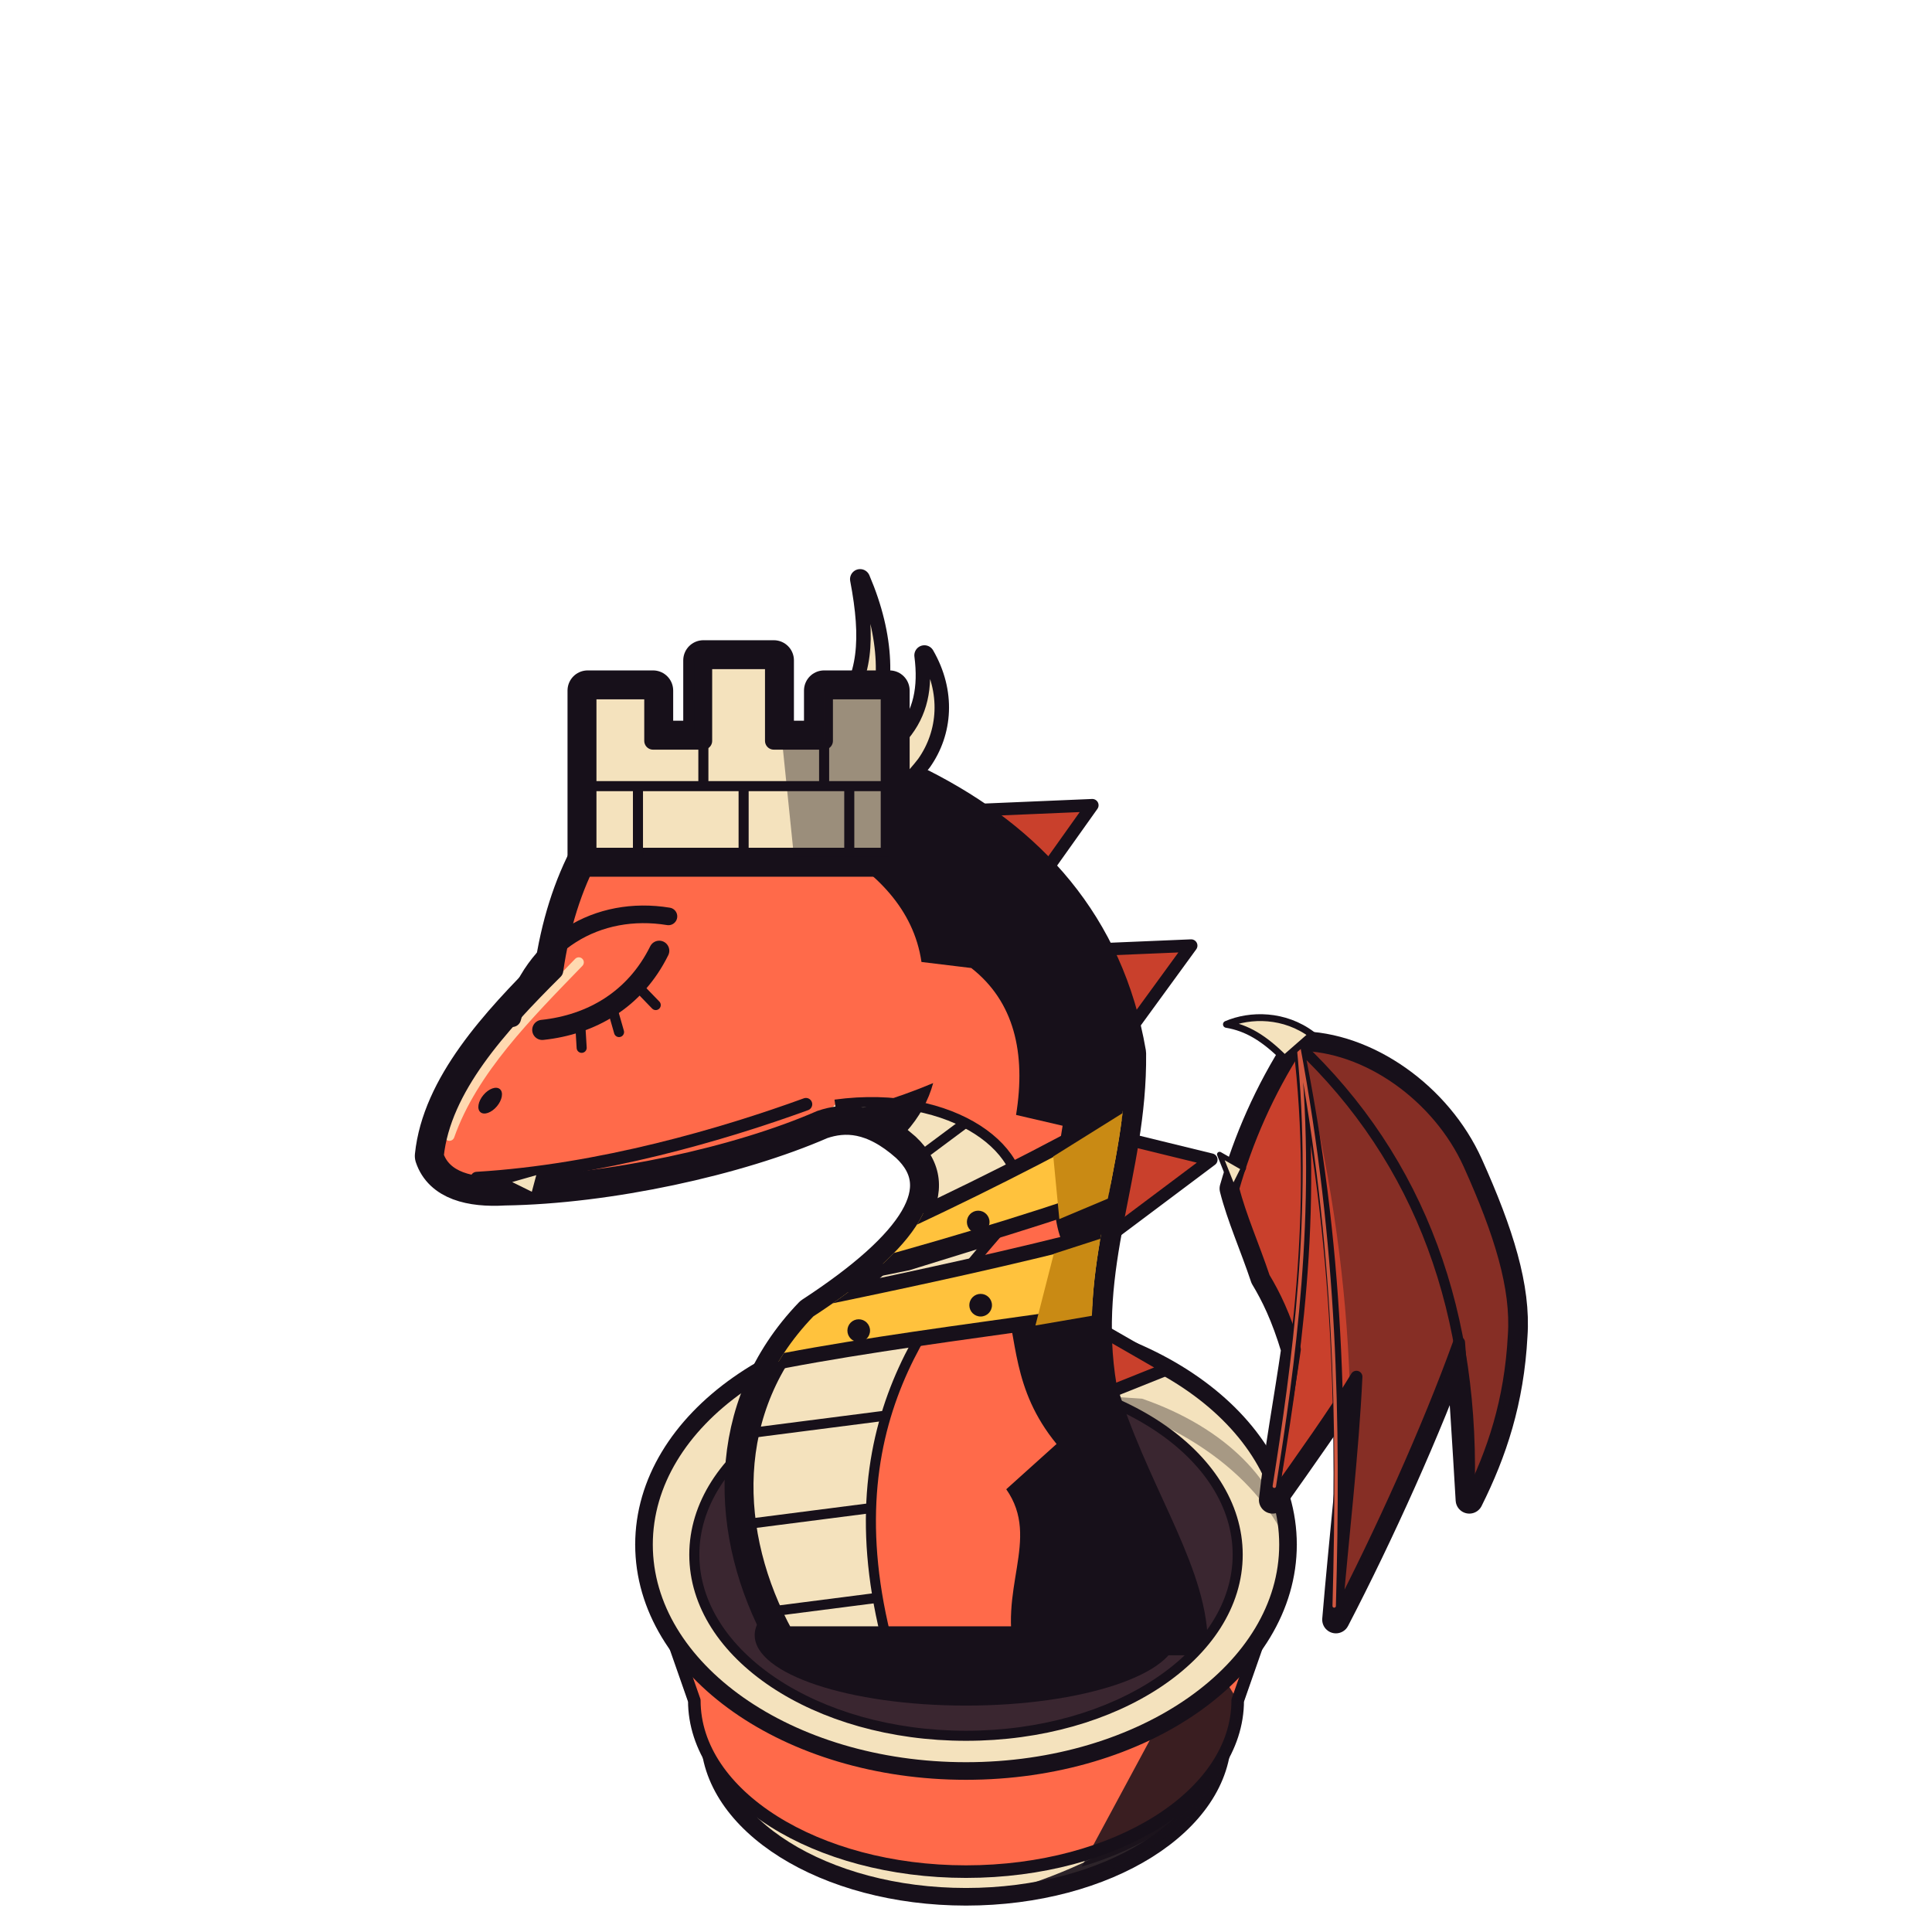
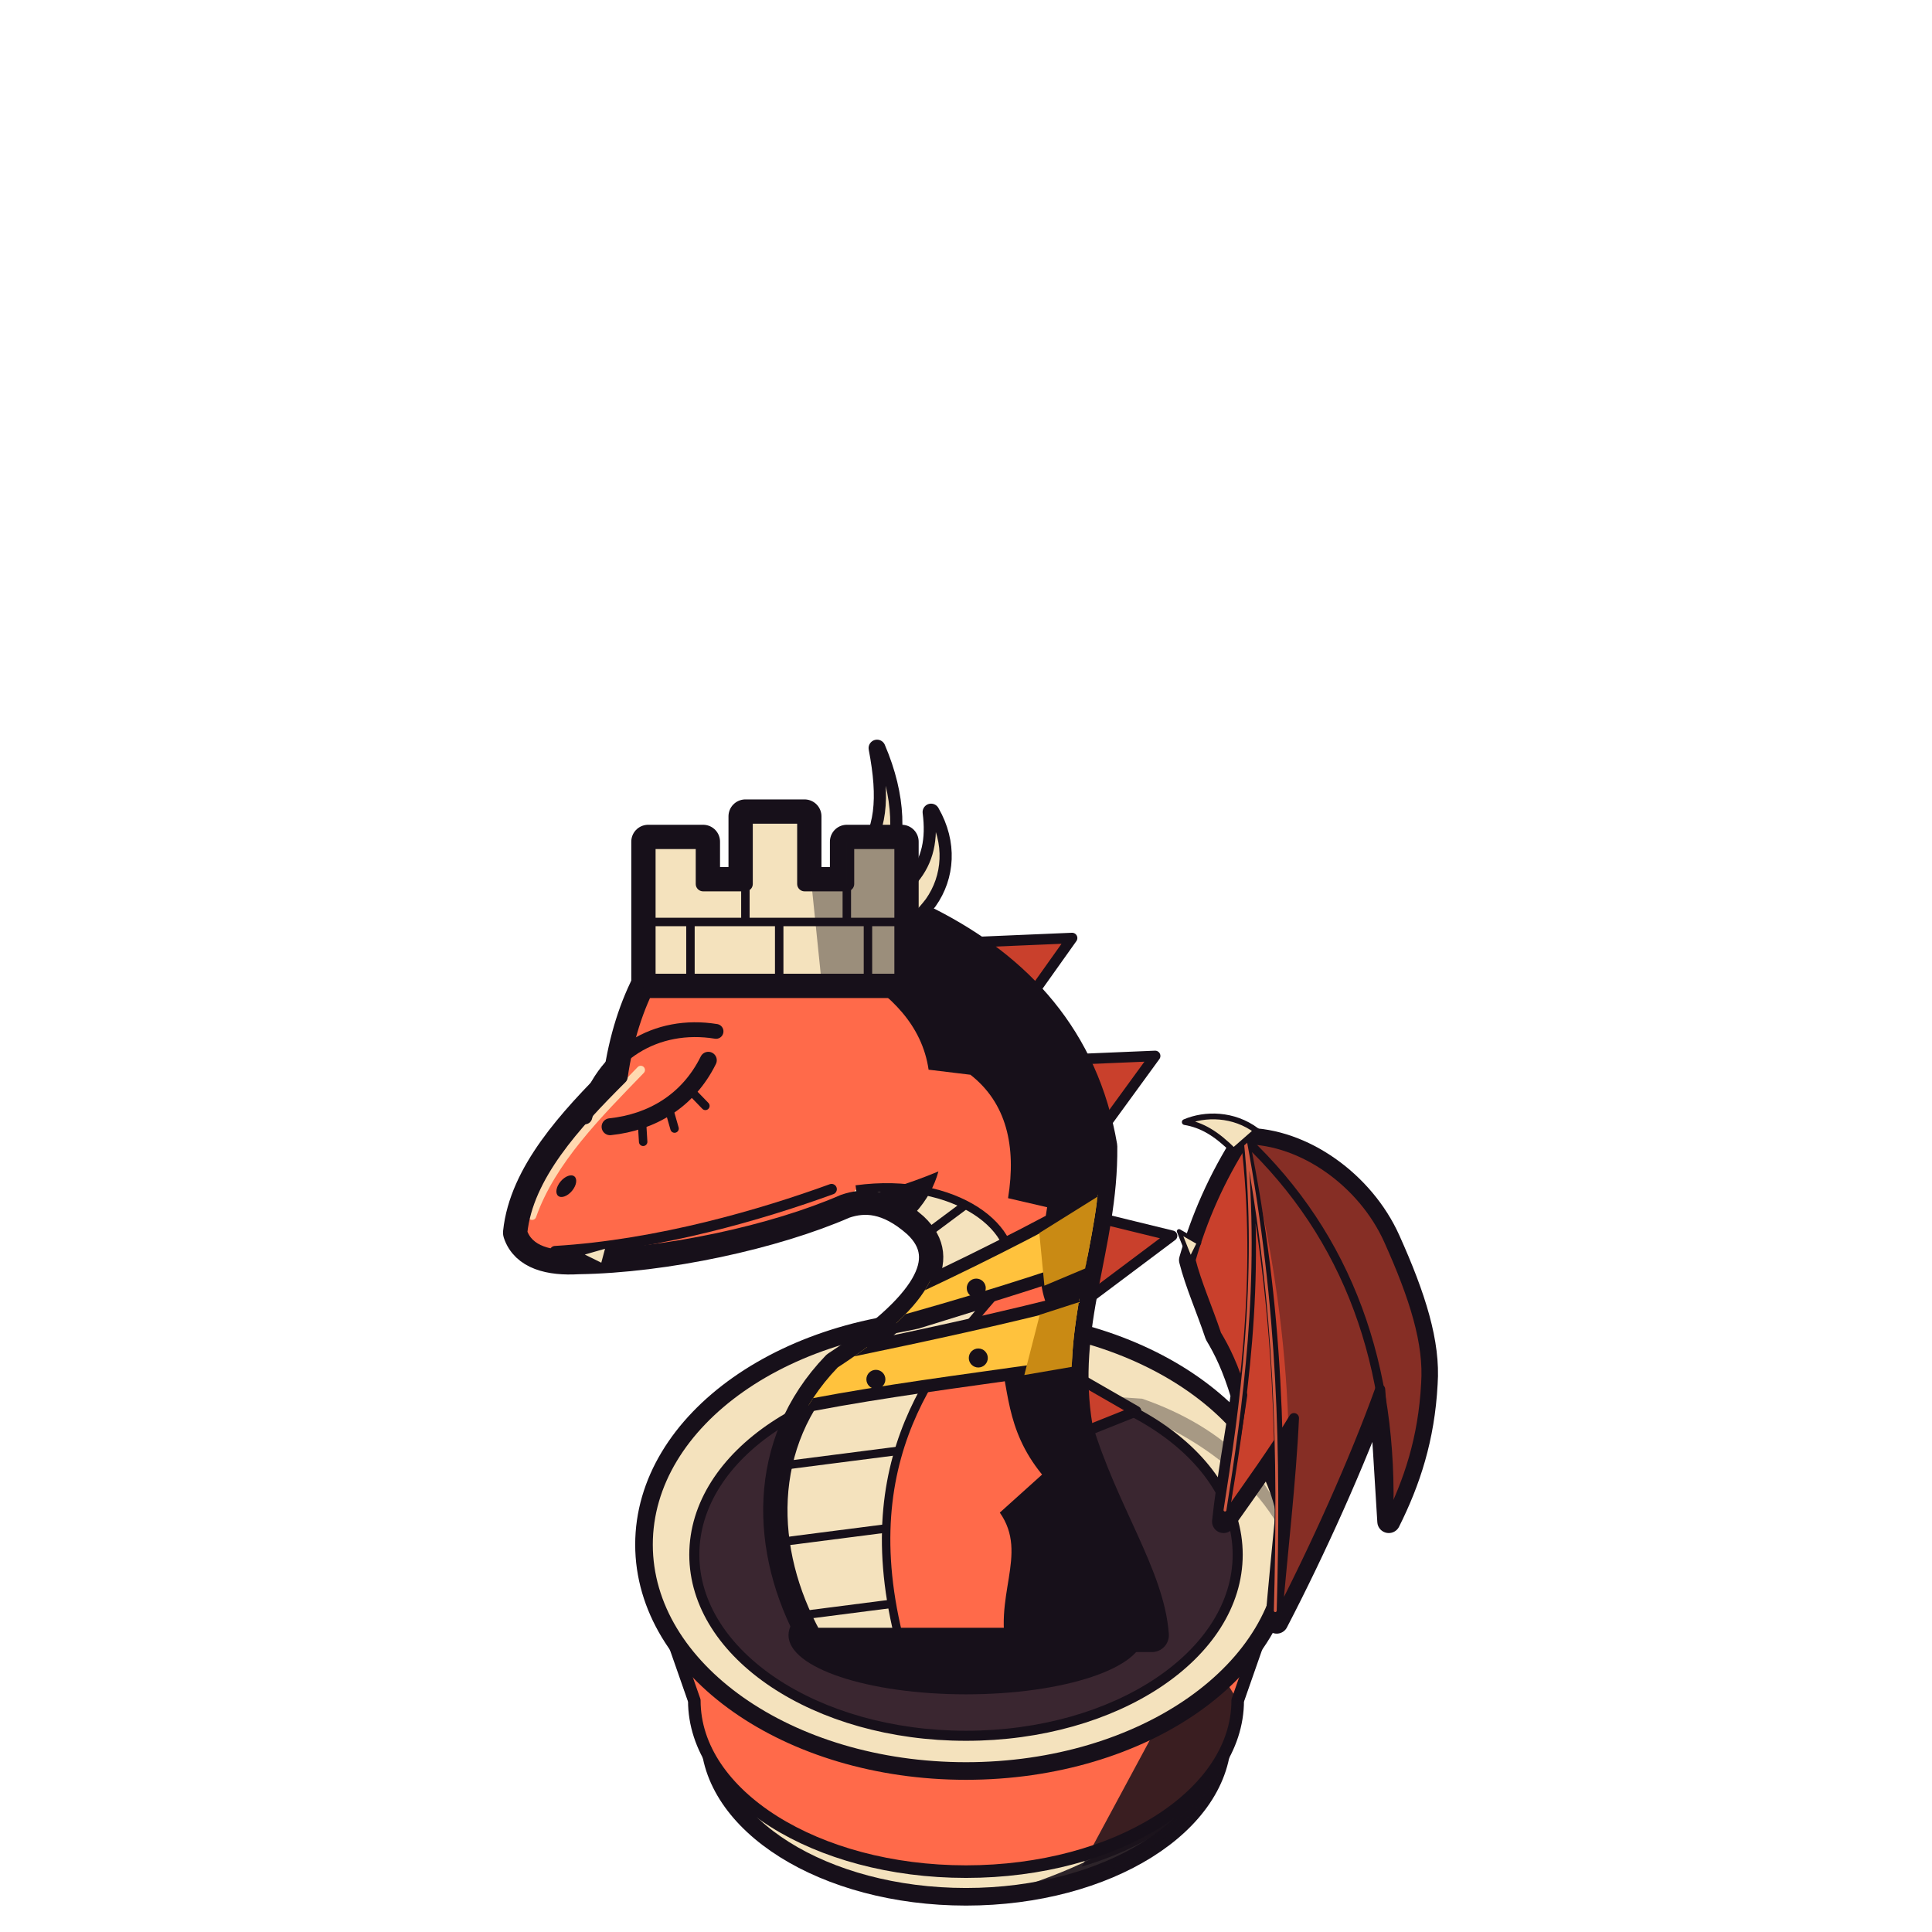
<svg xmlns="http://www.w3.org/2000/svg" viewBox="0 0 768 768" width="768" height="768">
  <path d="M256,614 L282,690 A102,64 0 0 0 486,690 L512,614 Z" fill="#f4e2bd" stroke="#17101a" stroke-width="7" stroke-linejoin="round" />
  <path d="M498,614 L486,690 A102,64 0 0 1 392,754 C440,742 478,716 486,690 Z" fill="#17101a" opacity=".9" />
  <path d="M262,636 L276,676 A108,68 0 0 0 492,676 L506,636 A128,90 0 0 1 262,636 Z" fill="#ff6a4a" stroke="#17101a" stroke-width="5" stroke-linejoin="round" />
  <path d="M470,640 L492,676 A108,68 0 0 1 430,742 L458,690 Z" fill="#17101a" opacity=".85" />
  <ellipse cx="384" cy="614" rx="128" ry="90" fill="#f4e2bd" stroke="#17101a" stroke-width="7" />
  <ellipse cx="384" cy="618" rx="108" ry="72" fill="#3a2630" stroke="#17101a" stroke-width="4" />
  <path d="M424,554 A128,90 0 0 1 512,614 A108,72 0 0 0 454,556 Z" fill="#17101a" opacity=".35" />
-   <ellipse cx="384" cy="650" rx="84" ry="28" fill="#17101a" />
-   <g transform="translate(478 618) scale(0.68) translate(-452 -560)">
-     <path d="M508,262 C548,262 590,292 608,332 C626,372 636,404 634,432 C632,470 622,500 608,528 C606,494 604,462 602,436 C584,486 556,548 530,598 C534,550 540,500 542,456 C530,476 510,504 493,528 C496,500 502,468 506,440 C500,420 494,408 488,398 C482,380 474,362 470,346 C478,318 490,290 508,262 Z" fill="none" stroke="#17101a" stroke-width="16" stroke-linejoin="round" />
-     <path d="M508,262 C548,262 590,292 608,332 C626,372 636,404 634,432 C632,470 622,500 608,528 C606,494 604,462 602,436 C584,486 556,548 530,598 C534,550 540,500 542,456 C530,476 510,504 493,528 C496,500 502,468 506,440 C500,420 494,408 488,398 C482,380 474,362 470,346 C478,318 490,290 508,262 Z" fill="#c9402c" stroke="#17101a" stroke-width="7" stroke-linejoin="round" />
-     <path d="M508,262 C548,262 590,292 608,332 C626,372 636,404 634,432 C632,470 622,500 608,528 C606,494 604,462 602,436 C584,486 556,548 530,598 C546,500 540,380 508,262 Z" fill="#17101a" opacity=".38" />
-     <path d="M508,262 C532,380 534,480 530,598 M508,262 C520,360 506,450 493,528 M508,262 C580,330 612,420 608,528" fill="none" stroke="#17101a" stroke-width="6" stroke-linecap="round" />
-     <path d="M508,262 C530,380 532,480 529,590 M508,262 C518,360 505,450 494,520" fill="none" stroke="#ff6a4a" stroke-width="2" stroke-linecap="round" opacity=".8" />
-     <path d="M470,346 L462,326 L476,334 Z" fill="#f4e2bd" stroke="#17101a" stroke-width="3" stroke-linejoin="round" />
-     <path d="M500,270 C488,258 478,252 466,250 C480,244 500,244 516,256 Z" fill="#f4e2bd" stroke="#17101a" stroke-width="4" stroke-linejoin="round" />
-   </g>
-   <path d="M382.4,322.3 L434.2,320.1 L404.9,361.3 Z" fill="#c9402c" stroke="#17101a" stroke-width="5" stroke-linejoin="round" />
-   <path d="M426.0,377.9 L473.5,375.9 L446.4,413.1 Z" fill="#c9402c" stroke="#17101a" stroke-width="5" stroke-linejoin="round" />
-   <path d="M441.0,451.1 L481.5,461.0 L443.5,489.5 Z" fill="#c9402c" stroke="#17101a" stroke-width="5" stroke-linejoin="round" />
-   <path d="M431.8,525.2 L464.5,544.0 L430.0,557.8 Z" fill="#c9402c" stroke="#17101a" stroke-width="5" stroke-linejoin="round" />
-   <clipPath id="c4">
-     <path d="M172.9,459.5 C175.7,432.4 198.4,407.7 220.4,385.8 C225.5,350.6 240.0,323.7 264.0,305.2 C287.2,289.5 315.0,289.6 335.7,305.4 L365.7,313.5 C408.2,335.1 438.9,368.2 447.6,418.8 C448.1,466.0 427.6,502.3 436.0,552.0 C448.0,592.0 470.0,622.0 472.0,650.0 L312.0,650.0 C290.0,610.0 288.0,560.0 323.3,523.3 C365.1,496.0 380.9,472.5 361.6,454.4 C347.4,441.8 335.8,441.6 326.1,444.9 C292.9,459.4 241.6,470.6 200.5,471.2 C187.1,472.0 176.1,469.1 172.9,459.5 Z" />
-   </clipPath>
-   <path d="M172.9,459.5 C175.7,432.4 198.4,407.7 220.4,385.8 C225.5,350.6 240.0,323.7 264.0,305.2 C287.2,289.5 315.0,289.6 335.7,305.4 L365.7,313.5 C408.2,335.1 438.9,368.2 447.6,418.8 C448.1,466.0 427.6,502.3 436.0,552.0 C448.0,592.0 470.0,622.0 472.0,650.0 L312.0,650.0 C290.0,610.0 288.0,560.0 323.3,523.3 C365.1,496.0 380.9,472.5 361.6,454.4 C347.4,441.8 335.8,441.6 326.1,444.9 C292.9,459.4 241.6,470.6 200.5,471.2 C187.1,472.0 176.1,469.1 172.9,459.5 Z" fill="none" stroke="#17101a" stroke-width="16" stroke-linejoin="round" />
-   <path d="M172.9,459.5 C175.7,432.4 198.4,407.7 220.4,385.8 C225.5,350.6 240.0,323.7 264.0,305.2 C287.2,289.5 315.0,289.6 335.7,305.4 L365.7,313.5 C408.2,335.1 438.9,368.2 447.6,418.8 C448.1,466.0 427.6,502.3 436.0,552.0 C448.0,592.0 470.0,622.0 472.0,650.0 L312.0,650.0 C290.0,610.0 288.0,560.0 323.3,523.3 C365.1,496.0 380.9,472.5 361.6,454.4 C347.4,441.8 335.8,441.6 326.1,444.9 C292.9,459.4 241.6,470.6 200.5,471.2 C187.1,472.0 176.1,469.1 172.9,459.5 Z" fill="#ff6a4a" />
-   <g clip-path="url(#c4)">
-     <clipPath id="c4b">
-       <path d="M312.0,650.0 C290.0,610.0 288.0,560.0 323.3,523.3 C365.1,496.0 380.9,472.5 361.6,454.4 C347.4,441.8 335.8,441.6 326.1,444.9 L332.0,439.1 C379.1,432.7 411.8,458.2 404.2,481.2 C375.6,514.5 330.0,560.0 352.0,650.0 Z" />
+   <g transform="translate(384 650) scale(0.84) translate(-384 -650)">
+     <ellipse cx="384" cy="650" rx="84" ry="28" fill="#17101a" />
+     <g transform="translate(478 618) scale(0.68) translate(-452 -560)">
+       <path d="M508,262 C548,262 590,292 608,332 C626,372 636,404 634,432 C632,470 622,500 608,528 C606,494 604,462 602,436 C584,486 556,548 530,598 C534,550 540,500 542,456 C530,476 510,504 493,528 C496,500 502,468 506,440 C500,420 494,408 488,398 C482,380 474,362 470,346 C478,318 490,290 508,262 Z" fill="none" stroke="#17101a" stroke-width="16" stroke-linejoin="round" />
+       <path d="M508,262 C548,262 590,292 608,332 C626,372 636,404 634,432 C632,470 622,500 608,528 C606,494 604,462 602,436 C584,486 556,548 530,598 C534,550 540,500 542,456 C530,476 510,504 493,528 C496,500 502,468 506,440 C500,420 494,408 488,398 C482,380 474,362 470,346 C478,318 490,290 508,262 Z" fill="#c9402c" stroke="#17101a" stroke-width="7" stroke-linejoin="round" />
+       <path d="M508,262 C548,262 590,292 608,332 C626,372 636,404 634,432 C632,470 622,500 608,528 C606,494 604,462 602,436 C584,486 556,548 530,598 C546,500 540,380 508,262 Z" fill="#17101a" opacity=".38" />
+       <path d="M508,262 C532,380 534,480 530,598 M508,262 C520,360 506,450 493,528 M508,262 C580,330 612,420 608,528" fill="none" stroke="#17101a" stroke-width="6" stroke-linecap="round" />
+       <path d="M508,262 C530,380 532,480 529,590 M508,262 C518,360 505,450 494,520" fill="none" stroke="#ff6a4a" stroke-width="2" stroke-linecap="round" opacity=".8" />
+       <path d="M470,346 L462,326 L476,334 Z" fill="#f4e2bd" stroke="#17101a" stroke-width="3" stroke-linejoin="round" />
+       <path d="M500,270 C488,258 478,252 466,250 C480,244 500,244 516,256 Z" fill="#f4e2bd" stroke="#17101a" stroke-width="4" stroke-linejoin="round" />
+     </g>
+     <path d="M382.4,322.3 L434.2,320.1 L404.9,361.3 Z" fill="#c9402c" stroke="#17101a" stroke-width="5" stroke-linejoin="round" />
+     <path d="M426.0,377.9 L473.5,375.9 L446.4,413.1 Z" fill="#c9402c" stroke="#17101a" stroke-width="5" stroke-linejoin="round" />
+     <path d="M441.0,451.1 L481.5,461.0 L443.5,489.5 Z" fill="#c9402c" stroke="#17101a" stroke-width="5" stroke-linejoin="round" />
+     <path d="M431.8,525.2 L464.5,544.0 L430.0,557.8 Z" fill="#c9402c" stroke="#17101a" stroke-width="5" stroke-linejoin="round" />
+     <clipPath id="c4">
+       <path d="M172.9,459.5 C175.7,432.4 198.4,407.7 220.4,385.8 C225.5,350.6 240.0,323.7 264.0,305.2 C287.2,289.5 315.0,289.6 335.7,305.4 L365.7,313.5 C408.2,335.1 438.9,368.2 447.6,418.8 C448.1,466.0 427.6,502.3 436.0,552.0 C448.0,592.0 470.0,622.0 472.0,650.0 L312.0,650.0 C290.0,610.0 288.0,560.0 323.3,523.3 C365.1,496.0 380.9,472.5 361.6,454.4 C347.4,441.8 335.8,441.6 326.1,444.9 C292.9,459.4 241.6,470.6 200.5,471.2 C187.1,472.0 176.1,469.1 172.9,459.5 Z" />
    </clipPath>
-     <path d="M312.0,650.0 C290.0,610.0 288.0,560.0 323.3,523.3 C365.1,496.0 380.9,472.5 361.6,454.4 C347.4,441.8 335.8,441.6 326.1,444.9 L332.0,439.1 C379.1,432.7 411.8,458.2 404.2,481.2 C375.6,514.5 330.0,560.0 352.0,650.0 Z" fill="#f4e2bd" />
-     <g clip-path="url(#c4b)" stroke="#17101a" stroke-width="4">
-       <path d="M297.3,506.3 L355.5,467.4 L411.9,425.4" />
-       <path d="M298.0,512.4 L364.0,485.4 L426.4,451.5" />
-       <path d="M289.2,517.5 L361.0,503.0 L431.0,481.3" />
-       <path d="M280.2,536.2 L351.6,527.9 L423.8,517.3" />
-       <path d="M280.0,572.0 L350.0,563.0 L420.0,554.0" />
-       <path d="M280.0,608.0 L350.0,599.0 L420.0,590.0" />
-       <path d="M280.0,644.0 L350.0,635.0 L420.0,626.0" />
-     </g>
-     <path d="M332.0,439.1 C379.1,432.7 411.8,458.2 404.2,481.2 C375.6,514.5 330.0,560.0 352.0,650.0" fill="none" stroke="#17101a" stroke-width="4" />
-     <path d="M276.3,286.6 L404.5,212.6 L448.5,288.8 L488.5,358.1 L527.7,451.3 L520.0,560.0 L520.0,660.0 L404.0,660.0 C396.0,632.0 414.0,612.0 400.0,592.0 L420.0,574.0 C402.0,552.0 404.6,532.0 398.9,514.6 L424.6,498.6 C415.5,483.2 419.9,463.8 422.4,447.5 L403.9,443.2 C407.9,418.5 403.1,398.1 386.1,384.8 L366.3,382.4 C363.2,361.1 348.0,346.8 330.3,336.2 C326.5,317.6 298.7,301.4 276.3,286.6 Z" fill="#17101a" />
-     <g transform="translate(44 0) rotate(-30 404 520)">
-       <path d="M336,394 C300,390 250,374 214,354 C230,374 290,402 336,418 C356,420 372,414 382,404 C366,402 350,398 336,394 Z" fill="#17101a" />
-       <path d="M205,326 C226,308 256,300 284,292" fill="none" stroke="#ffd9b0" stroke-width="4" stroke-linecap="round" />
-     </g>
-   </g>
-   <path d="M172.9,459.5 C175.7,432.4 198.4,407.7 220.4,385.8 C225.5,350.6 240.0,323.7 264.0,305.2 C287.2,289.5 315.0,289.6 335.7,305.4 L365.7,313.5 C408.2,335.1 438.9,368.2 447.6,418.8 C448.1,466.0 427.6,502.3 436.0,552.0 C448.0,592.0 470.0,622.0 472.0,650.0 L312.0,650.0 C290.0,610.0 288.0,560.0 323.3,523.3 C365.1,496.0 380.9,472.5 361.6,454.4 C347.4,441.8 335.8,441.6 326.1,444.9 C292.9,459.4 241.6,470.6 200.5,471.2 C187.1,472.0 176.1,469.1 172.9,459.5 Z" fill="none" stroke="#17101a" stroke-width="7" stroke-linejoin="round" />
-   <g transform="translate(44 0) rotate(-30 404 520)">
-     <g transform="translate(284,304)">
-       <g transform="scale(1)">
-         <path d="M-26,4 C-8,12 12,12 30,0" fill="none" stroke="#17101a" stroke-width="8" stroke-linecap="round" />
-         <path d="M-12,10 L-16,18 M2,12 L0,20 M16,10 L18,18" stroke="#17101a" stroke-width="4" stroke-linecap="round" />
-         <path d="M-34,-6 C-12,-28 18,-28 40,-10" fill="none" stroke="#17101a" stroke-width="7" stroke-linecap="round" />
+     <path d="M172.9,459.5 C175.7,432.4 198.4,407.7 220.4,385.8 C225.5,350.6 240.0,323.7 264.0,305.2 C287.2,289.5 315.0,289.6 335.7,305.4 L365.7,313.5 C408.2,335.1 438.9,368.2 447.6,418.8 C448.1,466.0 427.6,502.3 436.0,552.0 C448.0,592.0 470.0,622.0 472.0,650.0 L312.0,650.0 C290.0,610.0 288.0,560.0 323.3,523.3 C365.1,496.0 380.9,472.5 361.6,454.4 C347.4,441.8 335.8,441.6 326.1,444.9 C292.9,459.4 241.6,470.6 200.5,471.2 C187.1,472.0 176.1,469.1 172.9,459.5 Z" fill="none" stroke="#17101a" stroke-width="16" stroke-linejoin="round" />
+     <path d="M172.9,459.5 C175.7,432.4 198.4,407.7 220.4,385.8 C225.5,350.6 240.0,323.7 264.0,305.2 C287.2,289.5 315.0,289.6 335.7,305.4 L365.7,313.5 C408.2,335.1 438.9,368.2 447.6,418.8 C448.1,466.0 427.6,502.3 436.0,552.0 C448.0,592.0 470.0,622.0 472.0,650.0 L312.0,650.0 C290.0,610.0 288.0,560.0 323.3,523.3 C365.1,496.0 380.9,472.5 361.6,454.4 C347.4,441.8 335.8,441.6 326.1,444.9 C292.9,459.4 241.6,470.6 200.5,471.2 C187.1,472.0 176.1,469.1 172.9,459.5 Z" fill="#ff6a4a" />
+     <g clip-path="url(#c4)">
+       <clipPath id="c4b">
+         <path d="M312.0,650.0 C290.0,610.0 288.0,560.0 323.3,523.3 C365.1,496.0 380.9,472.5 361.6,454.4 C347.4,441.8 335.8,441.6 326.1,444.9 L332.0,439.1 C379.1,432.7 411.8,458.2 404.2,481.2 C375.6,514.5 330.0,560.0 352.0,650.0 Z" />
+       </clipPath>
+       <path d="M312.0,650.0 C290.0,610.0 288.0,560.0 323.3,523.3 C365.1,496.0 380.9,472.5 361.6,454.4 C347.4,441.8 335.8,441.6 326.1,444.9 L332.0,439.1 C379.1,432.7 411.8,458.2 404.2,481.2 C375.6,514.5 330.0,560.0 352.0,650.0 Z" fill="#f4e2bd" />
+       <g clip-path="url(#c4b)" stroke="#17101a" stroke-width="4">
+         <path d="M297.3,506.3 L355.5,467.4 L411.9,425.4" />
+         <path d="M298.0,512.4 L364.0,485.4 L426.4,451.5" />
+         <path d="M289.2,517.5 L361.0,503.0 L431.0,481.3" />
+         <path d="M280.2,536.2 L351.6,527.9 L423.8,517.3" />
+         <path d="M280.0,572.0 L350.0,563.0 L420.0,554.0" />
+         <path d="M280.0,608.0 L350.0,599.0 L420.0,590.0" />
+         <path d="M280.0,644.0 L350.0,635.0 L420.0,626.0" />
+       </g>
+       <path d="M332.0,439.1 C379.1,432.7 411.8,458.2 404.2,481.2 C375.6,514.5 330.0,560.0 352.0,650.0" fill="none" stroke="#17101a" stroke-width="4" />
+       <path d="M276.3,286.6 L404.5,212.6 L448.5,288.8 L488.5,358.1 L527.7,451.3 L520.0,560.0 L520.0,660.0 L404.0,660.0 C396.0,632.0 414.0,612.0 400.0,592.0 L420.0,574.0 C402.0,552.0 404.6,532.0 398.9,514.6 L424.6,498.6 C415.5,483.2 419.9,463.8 422.4,447.5 L403.9,443.2 C407.9,418.5 403.1,398.1 386.1,384.8 L366.3,382.4 C363.2,361.1 348.0,346.8 330.3,336.2 C326.5,317.6 298.7,301.4 276.3,286.6 Z" fill="#17101a" />
+       <g transform="translate(44 0) rotate(-30 404 520)">
+         <path d="M336,394 C300,390 250,374 214,354 C230,374 290,402 336,418 C356,420 372,414 382,404 C366,402 350,398 336,394 Z" fill="#17101a" />
+         <path d="M205,326 C226,308 256,300 284,292" fill="none" stroke="#ffd9b0" stroke-width="4" stroke-linecap="round" />
      </g>
    </g>
-     <ellipse cx="226" cy="322" rx="6" ry="3.5" fill="#17101a" transform="rotate(-20 226 322)" />
-     <path d="M206,346 C250,368 300,380 334,386" fill="none" stroke="#17101a" stroke-width="5" stroke-linecap="round" />
-     <path d="M214,352 L222,364 L230,356 Z" fill="#f4e2bd" stroke="#17101a" stroke-width="3" stroke-linejoin="round" />
-   </g>
-   <g clip-path="url(#c4)">
-     <path d="M296.4,513.2 C345.5,494.0 427.6,454.9 478.9,422.1 L488.6,456.2 C431.0,481.3 341.6,506.0 287.8,518.7 Z" fill="#ffc23d" stroke="#17101a" stroke-width="6" stroke-linejoin="round" />
-     <path d="M418.7,459.7 L478.9,422.1 L488.6,456.2 L421.1,484.6 Z" fill="#c98a14" />
-     <path d="M283.4,524.8 C337.6,513.6 429.0,495.9 489.2,475.7 L483.7,514.5 C421.8,525.7 330.4,534.3 280.0,548.0 Z" fill="#ffc23d" stroke="#17101a" stroke-width="6" stroke-linejoin="round" />
-     <path d="M418.9,498.4 L489.2,475.7 L483.7,514.5 L411.6,526.9 Z" fill="#c98a14" />
-     <circle cx="343.03" cy="503.18" r="4.5" fill="#17101a" />
-     <circle cx="388.854" cy="485.763" r="4.5" fill="#17101a" />
-     <circle cx="341.356" cy="528.937" r="4.5" fill="#17101a" />
-     <circle cx="389.821" cy="518.836" r="4.5" fill="#17101a" />
-   </g>
-   <g transform="translate(44 0) rotate(-30 404 520)">
-     <g transform="translate(392 282) scale(0.5) translate(-392 -282)">
-       <path d="M362,266 C392,246 428,244 456,234 C488,222 506,196 522,150 C516,200 496,236 468,256 C442,274 420,286 404,294 Z" fill="none" stroke="#17101a" stroke-width="16" stroke-linejoin="round" />
-       <path d="M362,266 C392,246 428,244 456,234 C488,222 506,196 522,150 C516,200 496,236 468,256 C442,274 420,286 404,294 Z" fill="#f4e2bd" stroke="#17101a" stroke-width="7" stroke-linejoin="round" />
-       <path d="M398,294 C430,282 462,284 490,276 C512,268 526,252 536,228 C536,262 518,288 492,300 C468,310 444,312 424,316 Z" fill="none" stroke="#17101a" stroke-width="16" stroke-linejoin="round" />
-       <path d="M398,294 C430,282 462,284 490,276 C512,268 526,252 536,228 C536,262 518,288 492,300 C468,310 444,312 424,316 Z" fill="#f4e2bd" stroke="#17101a" stroke-width="7" stroke-linejoin="round" />
+     <path d="M172.9,459.5 C175.7,432.4 198.4,407.7 220.4,385.8 C225.5,350.6 240.0,323.7 264.0,305.2 C287.2,289.5 315.0,289.6 335.7,305.4 L365.7,313.5 C408.2,335.1 438.9,368.2 447.6,418.8 C448.1,466.0 427.6,502.3 436.0,552.0 C448.0,592.0 470.0,622.0 472.0,650.0 L312.0,650.0 C290.0,610.0 288.0,560.0 323.3,523.3 C365.1,496.0 380.9,472.5 361.6,454.4 C347.4,441.8 335.8,441.6 326.1,444.9 C292.9,459.4 241.6,470.6 200.5,471.2 C187.1,472.0 176.1,469.1 172.9,459.5 Z" fill="none" stroke="#17101a" stroke-width="7" stroke-linejoin="round" />
+     <g transform="translate(44 0) rotate(-30 404 520)">
+       <g transform="translate(284,304)">
+         <g transform="scale(1)">
+           <path d="M-26,4 C-8,12 12,12 30,0" fill="none" stroke="#17101a" stroke-width="8" stroke-linecap="round" />
+           <path d="M-12,10 L-16,18 M2,12 L0,20 M16,10 L18,18" stroke="#17101a" stroke-width="4" stroke-linecap="round" />
+           <path d="M-34,-6 C-12,-28 18,-28 40,-10" fill="none" stroke="#17101a" stroke-width="7" stroke-linecap="round" />
+         </g>
+       </g>
+       <ellipse cx="226" cy="322" rx="6" ry="3.5" fill="#17101a" transform="rotate(-20 226 322)" />
+       <path d="M206,346 C250,368 300,380 334,386" fill="none" stroke="#17101a" stroke-width="5" stroke-linecap="round" />
+       <path d="M214,352 L222,364 L230,356 Z" fill="#f4e2bd" stroke="#17101a" stroke-width="3" stroke-linejoin="round" />
    </g>
-   </g>
-   <g transform="translate(-76.4 50.5)">
-     <g transform="translate(0 6)">
-       <path d="M310,284 L310,218 L336,218 L336,238 L356,238 L356,206 L384,206 L384,238 L404,238 L404,218 L430,218 L430,284 Z" fill="none" stroke="#17101a" stroke-width="16" stroke-linejoin="round" />
-       <path d="M310,284 L310,218 L336,218 L336,238 L356,238 L356,206 L384,206 L384,238 L404,238 L404,218 L430,218 L430,284 Z" fill="#f4e2bd" stroke="#17101a" stroke-width="7" stroke-linejoin="round" />
-       <path d="M384,206 L384,238 L404,238 L404,218 L430,218 L430,284 L392,284 Z" fill="#17101a" opacity=".4" />
-       <path d="M310,256 L430,256 M330,284 L330,256 M356,256 L356,238 M372,284 L372,256 M404,256 L404,238 M414,284 L414,256" stroke="#17101a" stroke-width="4" />
+     <g clip-path="url(#c4)">
+       <path d="M296.4,513.2 C345.5,494.0 427.6,454.9 478.9,422.1 L488.6,456.2 C431.0,481.3 341.6,506.0 287.8,518.7 Z" fill="#ffc23d" stroke="#17101a" stroke-width="6" stroke-linejoin="round" />
+       <path d="M418.7,459.7 L478.9,422.1 L488.6,456.2 L421.1,484.6 Z" fill="#c98a14" />
+       <path d="M283.4,524.8 C337.6,513.6 429.0,495.9 489.2,475.7 L483.7,514.5 C421.8,525.7 330.4,534.3 280.0,548.0 Z" fill="#ffc23d" stroke="#17101a" stroke-width="6" stroke-linejoin="round" />
+       <path d="M418.9,498.4 L489.2,475.7 L483.7,514.5 L411.6,526.9 Z" fill="#c98a14" />
+       <circle cx="343.03" cy="503.18" r="4.5" fill="#17101a" />
+       <circle cx="388.854" cy="485.763" r="4.5" fill="#17101a" />
+       <circle cx="341.356" cy="528.937" r="4.5" fill="#17101a" />
+       <circle cx="389.821" cy="518.836" r="4.5" fill="#17101a" />
+     </g>
+     <g transform="translate(44 0) rotate(-30 404 520)">
+       <g transform="translate(392 282) scale(0.5) translate(-392 -282)">
+         <path d="M362,266 C392,246 428,244 456,234 C488,222 506,196 522,150 C516,200 496,236 468,256 C442,274 420,286 404,294 Z" fill="none" stroke="#17101a" stroke-width="16" stroke-linejoin="round" />
+         <path d="M362,266 C392,246 428,244 456,234 C488,222 506,196 522,150 C516,200 496,236 468,256 C442,274 420,286 404,294 Z" fill="#f4e2bd" stroke="#17101a" stroke-width="7" stroke-linejoin="round" />
+         <path d="M398,294 C430,282 462,284 490,276 C512,268 526,252 536,228 C536,262 518,288 492,300 C468,310 444,312 424,316 Z" fill="none" stroke="#17101a" stroke-width="16" stroke-linejoin="round" />
+         <path d="M398,294 C430,282 462,284 490,276 C512,268 526,252 536,228 C536,262 518,288 492,300 C468,310 444,312 424,316 Z" fill="#f4e2bd" stroke="#17101a" stroke-width="7" stroke-linejoin="round" />
+       </g>
+     </g>
+     <g transform="translate(-76.4 50.5)">
+       <g transform="translate(0 6)">
+         <path d="M310,284 L310,218 L336,218 L336,238 L356,238 L356,206 L384,206 L384,238 L404,238 L404,218 L430,218 L430,284 Z" fill="none" stroke="#17101a" stroke-width="16" stroke-linejoin="round" />
+         <path d="M310,284 L310,218 L336,218 L336,238 L356,238 L356,206 L384,206 L384,238 L404,238 L404,218 L430,218 L430,284 Z" fill="#f4e2bd" stroke="#17101a" stroke-width="7" stroke-linejoin="round" />
+         <path d="M384,206 L384,238 L404,238 L404,218 L430,218 L430,284 L392,284 Z" fill="#17101a" opacity=".4" />
+         <path d="M310,256 L430,256 M330,284 L330,256 M356,256 L356,238 M372,284 L372,256 M404,256 L404,238 M414,284 L414,256" stroke="#17101a" stroke-width="4" />
+       </g>
    </g>
  </g>
</svg>
